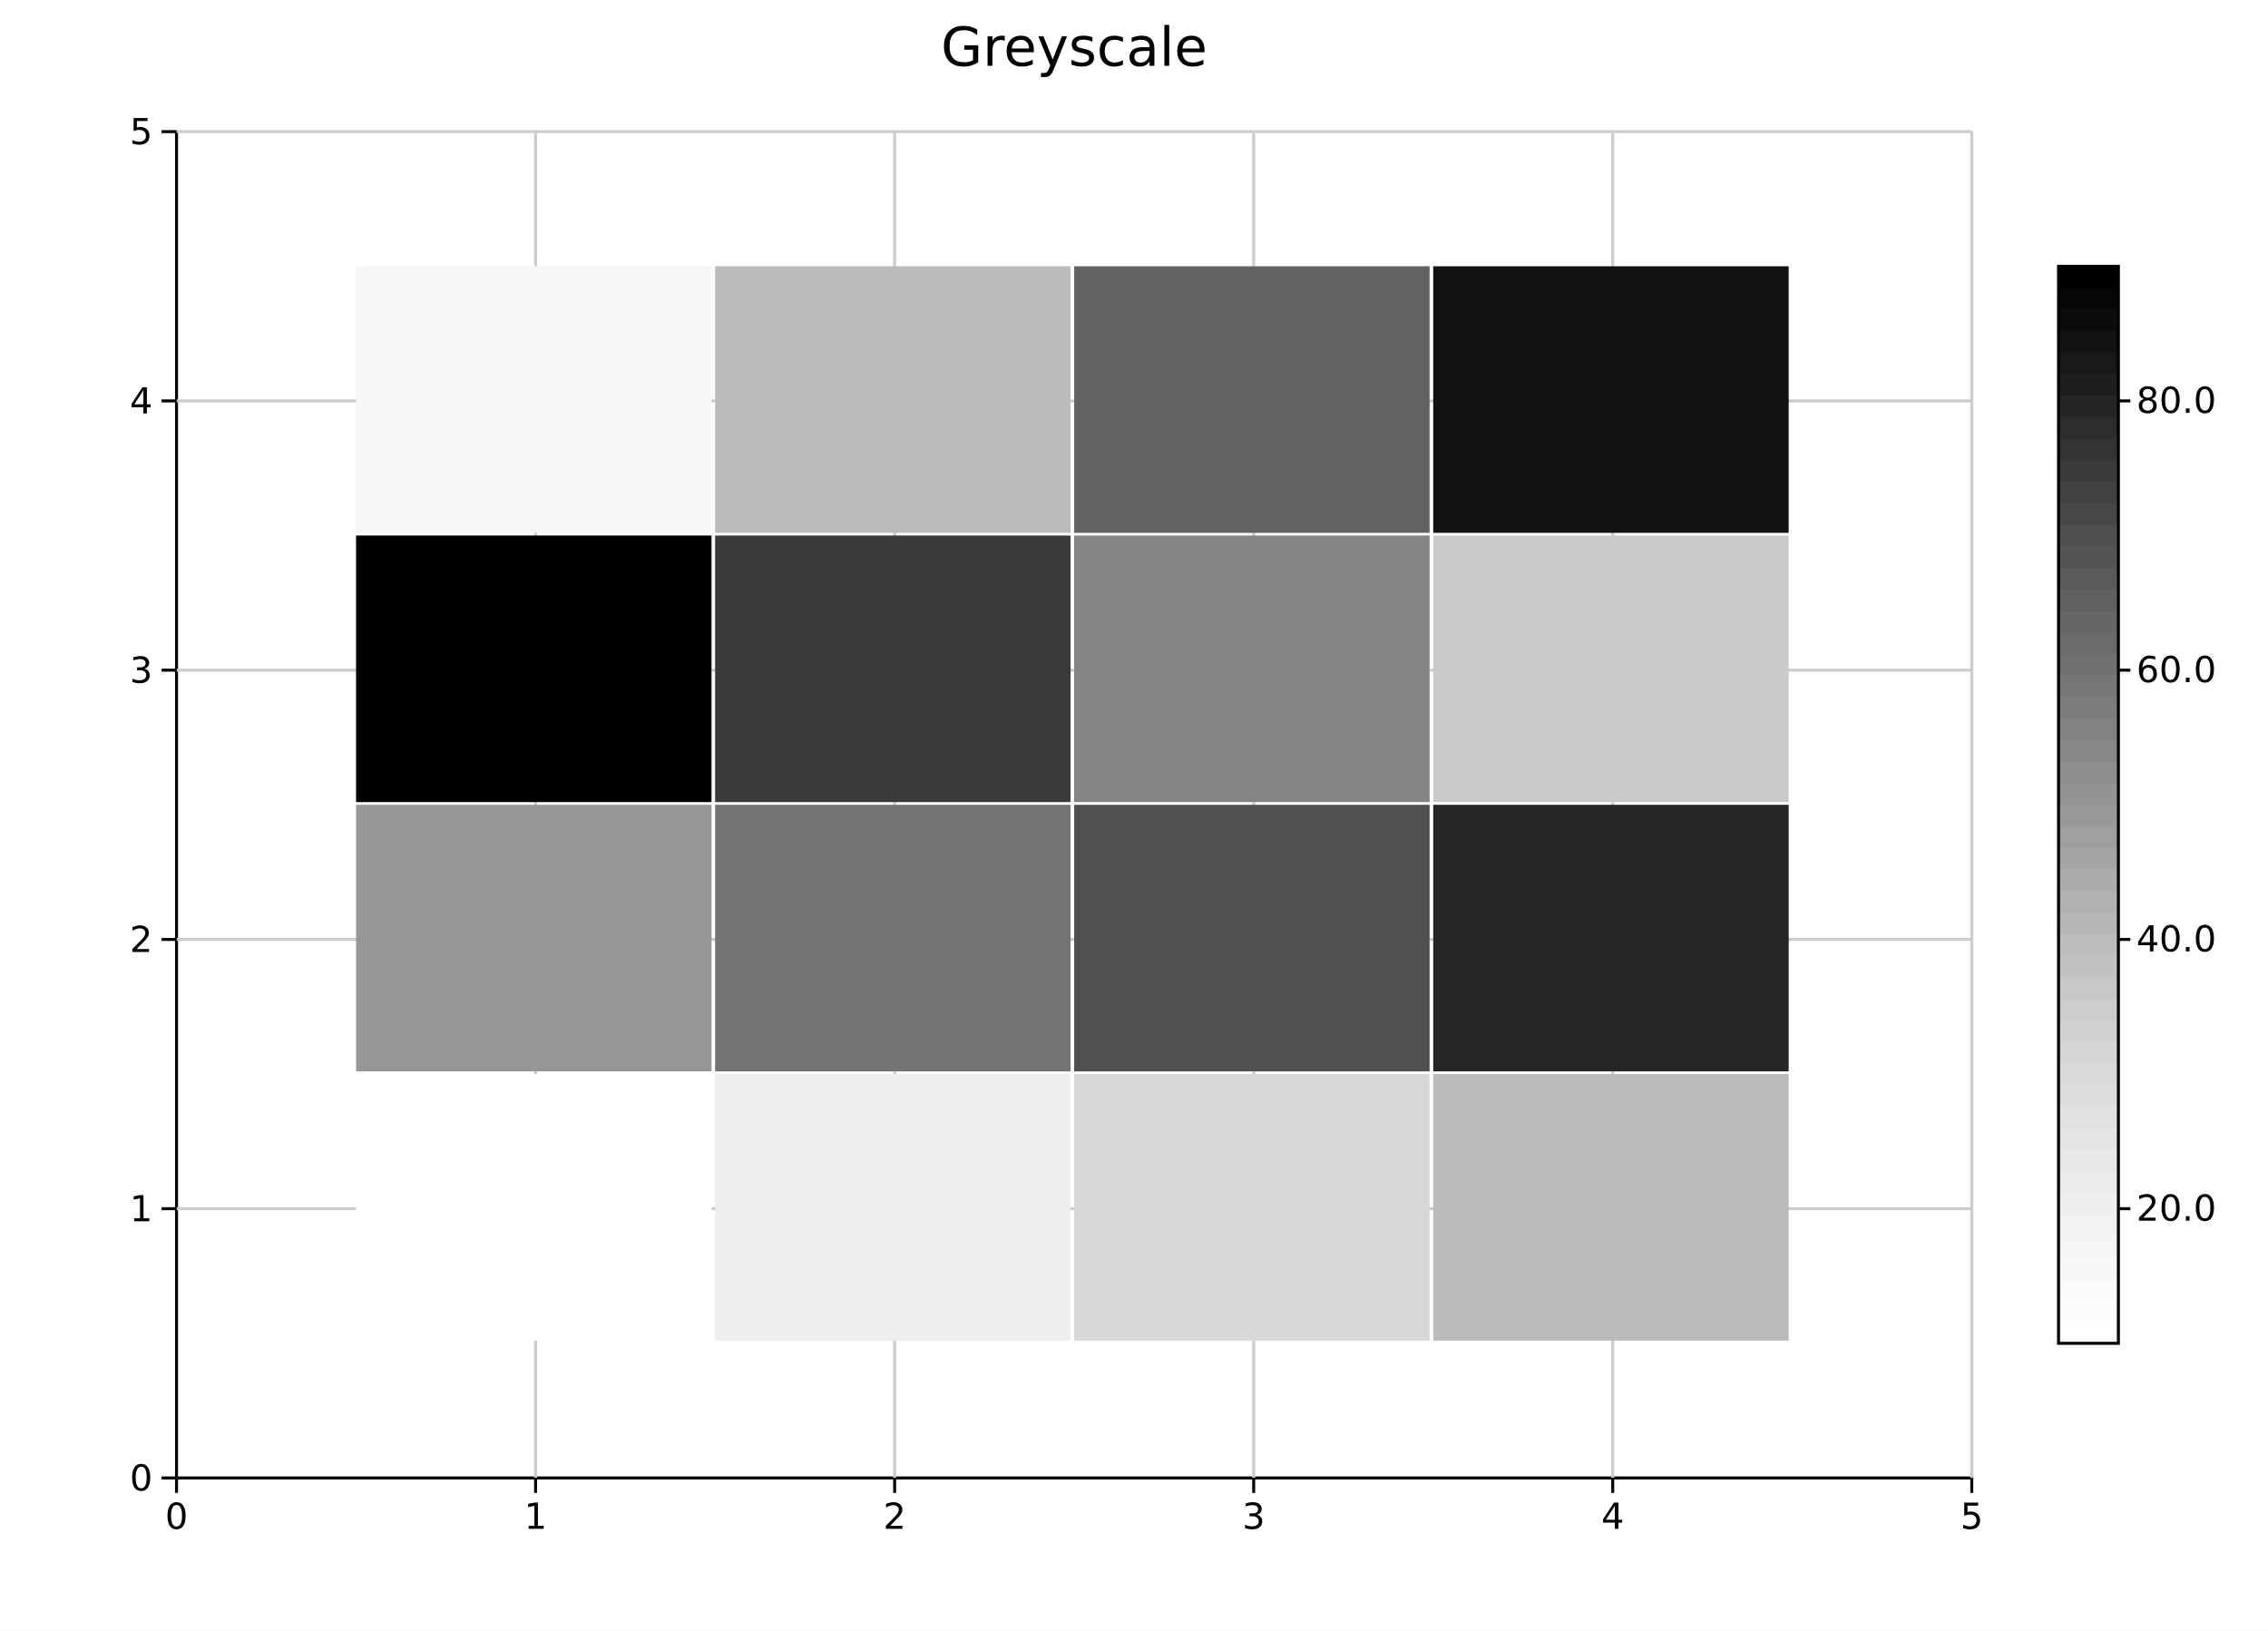
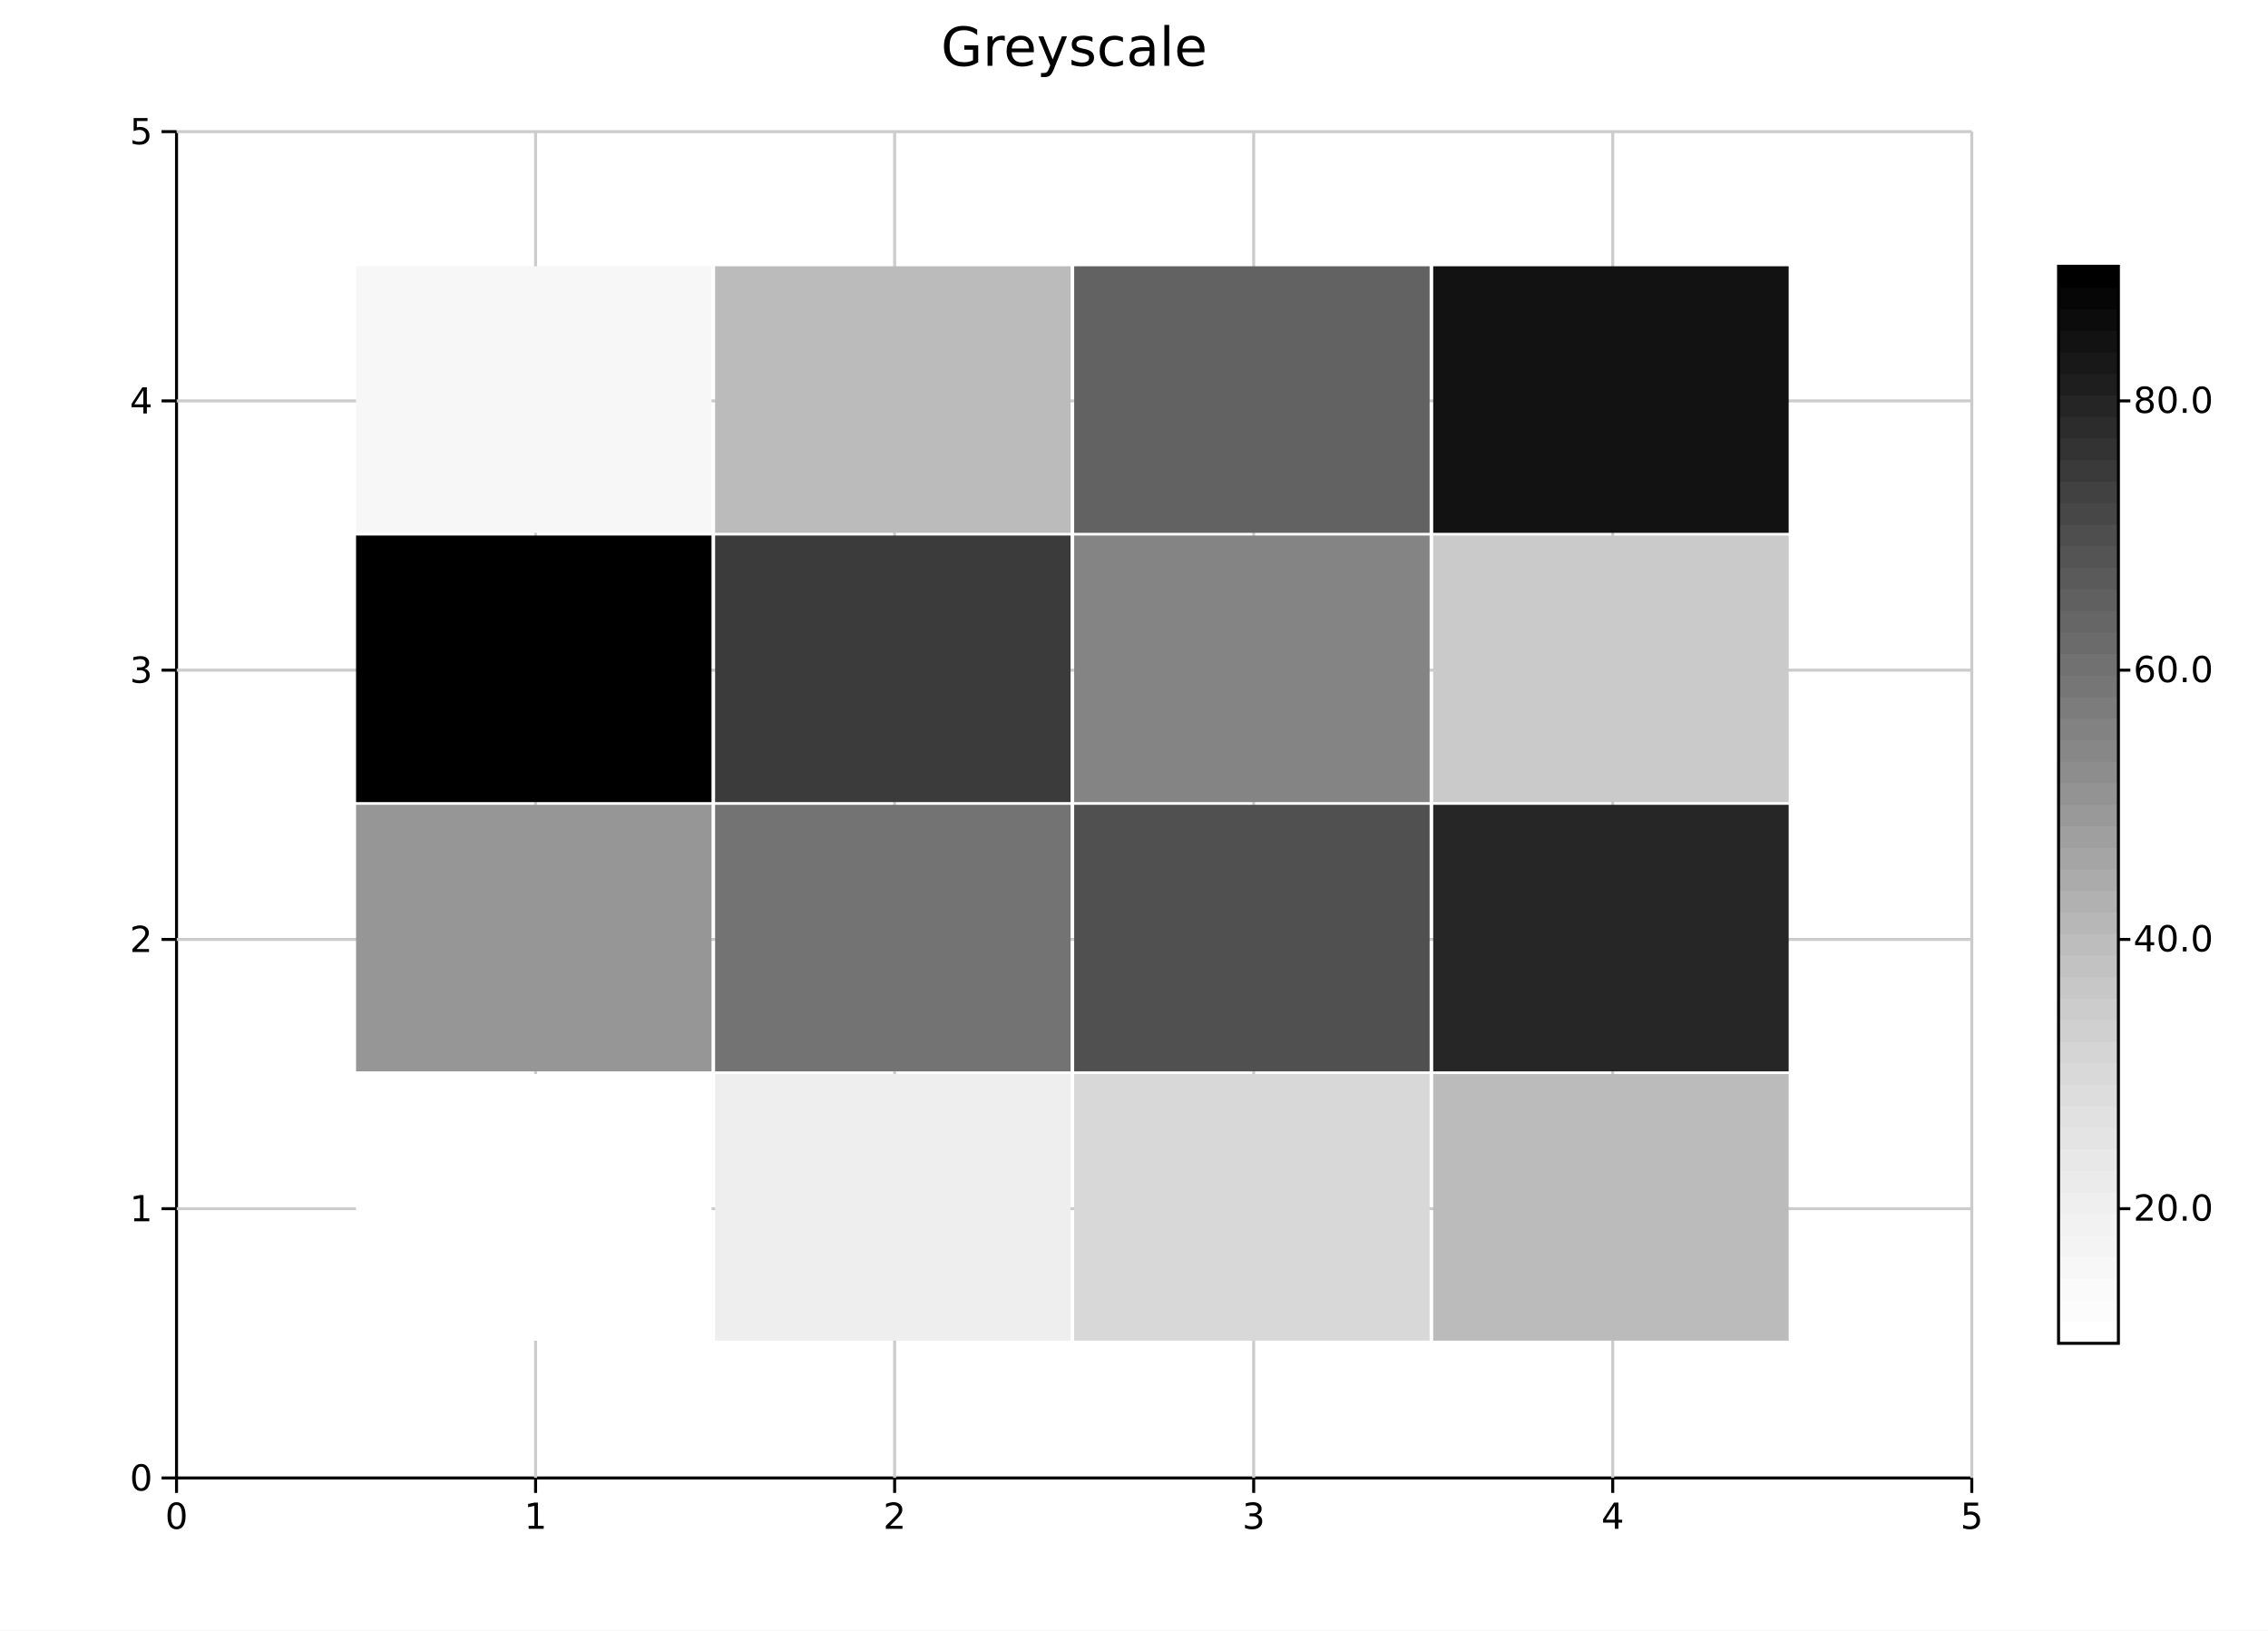
<svg xmlns="http://www.w3.org/2000/svg" width="758" height="545" font-family="DejaVu Sans, Liberation Sans, Arial, sans-serif" fill="black">
  <rect width="100%" height="100%" fill="white" />
  <line x1="59" y1="494" x2="659" y2="494" stroke="#000000" stroke-width="1" />
  <line x1="59" y1="44" x2="59" y2="494" stroke="#000000" stroke-width="1" />
  <line x1="179" y1="44" x2="179" y2="494" stroke="#cccccc" stroke-width="1" />
  <line x1="299" y1="44" x2="299" y2="494" stroke="#cccccc" stroke-width="1" />
  <line x1="419" y1="44" x2="419" y2="494" stroke="#cccccc" stroke-width="1" />
  <line x1="539" y1="44" x2="539" y2="494" stroke="#cccccc" stroke-width="1" />
  <line x1="659" y1="44" x2="659" y2="494" stroke="#cccccc" stroke-width="1" />
  <line x1="59" y1="404" x2="659" y2="404" stroke="#cccccc" stroke-width="1" />
  <line x1="59" y1="314" x2="659" y2="314" stroke="#cccccc" stroke-width="1" />
  <line x1="59" y1="224" x2="659" y2="224" stroke="#cccccc" stroke-width="1" />
  <line x1="59" y1="134" x2="659" y2="134" stroke="#cccccc" stroke-width="1" />
  <line x1="59" y1="44" x2="659" y2="44" stroke="#cccccc" stroke-width="1" />
  <line x1="59" y1="494" x2="59" y2="499" stroke="#000000" stroke-width="1" />
  <text x="59" y="511" font-size="12" text-anchor="middle">0</text>
  <line x1="179" y1="494" x2="179" y2="499" stroke="#000000" stroke-width="1" />
  <text x="179" y="511" font-size="12" text-anchor="middle">1</text>
  <line x1="299" y1="494" x2="299" y2="499" stroke="#000000" stroke-width="1" />
  <text x="299" y="511" font-size="12" text-anchor="middle">2</text>
  <line x1="419" y1="494" x2="419" y2="499" stroke="#000000" stroke-width="1" />
  <text x="419" y="511" font-size="12" text-anchor="middle">3</text>
  <line x1="539" y1="494" x2="539" y2="499" stroke="#000000" stroke-width="1" />
  <text x="539" y="511" font-size="12" text-anchor="middle">4</text>
  <line x1="659" y1="494" x2="659" y2="499" stroke="#000000" stroke-width="1" />
  <text x="659" y="511" font-size="12" text-anchor="middle">5</text>
  <line x1="54" y1="494" x2="59" y2="494" stroke="#000000" stroke-width="1" />
  <text x="51" y="498.2" font-size="12" text-anchor="end">0</text>
  <line x1="54" y1="404" x2="59" y2="404" stroke="#000000" stroke-width="1" />
  <text x="51" y="408.2" font-size="12" text-anchor="end">1</text>
  <line x1="54" y1="314" x2="59" y2="314" stroke="#000000" stroke-width="1" />
  <text x="51" y="318.2" font-size="12" text-anchor="end">2</text>
  <line x1="54" y1="224" x2="59" y2="224" stroke="#000000" stroke-width="1" />
  <text x="51" y="228.2" font-size="12" text-anchor="end">3</text>
  <line x1="54" y1="134" x2="59" y2="134" stroke="#000000" stroke-width="1" />
  <text x="51" y="138.2" font-size="12" text-anchor="end">4</text>
  <line x1="54" y1="44" x2="59" y2="44" stroke="#000000" stroke-width="1" />
  <text x="51" y="48.2" font-size="12" text-anchor="end">5</text>
  <text x="359" y="22" font-size="18" text-anchor="middle">Greyscale</text>
  <rect x="119" y="359" width="118.8" height="89.1" fill="#ffffff" />
  <rect x="239" y="359" width="118.8" height="89.1" fill="#eeeeee" />
  <rect x="359" y="359" width="118.8" height="89.1" fill="#d8d8d8" />
  <rect x="479" y="359" width="118.8" height="89.1" fill="#bbbbbb" />
  <rect x="119" y="269" width="118.8" height="89.1" fill="#969696" />
  <rect x="239" y="269" width="118.8" height="89.1" fill="#737373" />
  <rect x="359" y="269" width="118.8" height="89.1" fill="#505050" />
  <rect x="479" y="269" width="118.8" height="89.1" fill="#262626" />
  <rect x="119" y="179" width="118.8" height="89.1" fill="#000000" />
  <rect x="239" y="179" width="118.8" height="89.1" fill="#3b3b3b" />
  <rect x="359" y="179" width="118.8" height="89.1" fill="#848484" />
  <rect x="479" y="179" width="118.8" height="89.1" fill="#cacaca" />
  <rect x="119" y="89" width="118.8" height="89.1" fill="#f7f7f7" />
  <rect x="239" y="89" width="118.8" height="89.1" fill="#bbbbbb" />
  <rect x="359" y="89" width="118.8" height="89.1" fill="#626262" />
  <rect x="479" y="89" width="118.8" height="89.1" fill="#121212" />
  <rect x="688" y="89" width="20" height="7.7" fill="#000000" />
  <rect x="688" y="96.2" width="20" height="7.7" fill="#060606" />
  <rect x="688" y="103.4" width="20" height="7.7" fill="#0c0c0c" />
  <rect x="688" y="110.6" width="20" height="7.7" fill="#121212" />
  <rect x="688" y="117.8" width="20" height="7.7" fill="#181818" />
  <rect x="688" y="125" width="20" height="7.7" fill="#1e1e1e" />
  <rect x="688" y="132.2" width="20" height="7.7" fill="#252525" />
  <rect x="688" y="139.4" width="20" height="7.7" fill="#2c2c2c" />
  <rect x="688" y="146.6" width="20" height="7.7" fill="#333333" />
  <rect x="688" y="153.8" width="20" height="7.7" fill="#3a3a3a" />
  <rect x="688" y="161" width="20" height="7.7" fill="#414141" />
  <rect x="688" y="168.2" width="20" height="7.7" fill="#474747" />
  <rect x="688" y="175.4" width="20" height="7.7" fill="#4e4e4e" />
  <rect x="688" y="182.6" width="20" height="7.7" fill="#545454" />
  <rect x="688" y="189.8" width="20" height="7.7" fill="#5a5a5a" />
  <rect x="688" y="197" width="20" height="7.7" fill="#606060" />
  <rect x="688" y="204.2" width="20" height="7.7" fill="#666666" />
  <rect x="688" y="211.4" width="20" height="7.7" fill="#6b6b6b" />
  <rect x="688" y="218.6" width="20" height="7.7" fill="#717171" />
  <rect x="688" y="225.8" width="20" height="7.7" fill="#767676" />
  <rect x="688" y="233" width="20" height="7.7" fill="#7c7c7c" />
  <rect x="688" y="240.2" width="20" height="7.7" fill="#828282" />
  <rect x="688" y="247.4" width="20" height="7.7" fill="#878787" />
  <rect x="688" y="254.6" width="20" height="7.7" fill="#8d8d8d" />
  <rect x="688" y="261.8" width="20" height="7.7" fill="#939393" />
  <rect x="688" y="269" width="20" height="7.7" fill="#999999" />
  <rect x="688" y="276.2" width="20" height="7.7" fill="#9f9f9f" />
  <rect x="688" y="283.4" width="20" height="7.7" fill="#a5a5a5" />
  <rect x="688" y="290.6" width="20" height="7.7" fill="#ababab" />
  <rect x="688" y="297.8" width="20" height="7.7" fill="#b1b1b1" />
  <rect x="688" y="305" width="20" height="7.7" fill="#b7b7b7" />
  <rect x="688" y="312.2" width="20" height="7.7" fill="#bdbdbd" />
  <rect x="688" y="319.4" width="20" height="7.7" fill="#c2c2c2" />
  <rect x="688" y="326.6" width="20" height="7.7" fill="#c7c7c7" />
  <rect x="688" y="333.8" width="20" height="7.7" fill="#cccccc" />
  <rect x="688" y="341" width="20" height="7.7" fill="#d0d0d0" />
  <rect x="688" y="348.2" width="20" height="7.7" fill="#d5d5d5" />
  <rect x="688" y="355.4" width="20" height="7.7" fill="#d9d9d9" />
  <rect x="688" y="362.6" width="20" height="7.7" fill="#dddddd" />
  <rect x="688" y="369.8" width="20" height="7.7" fill="#e1e1e1" />
  <rect x="688" y="377" width="20" height="7.7" fill="#e4e4e4" />
  <rect x="688" y="384.2" width="20" height="7.7" fill="#e8e8e8" />
  <rect x="688" y="391.4" width="20" height="7.7" fill="#ebebeb" />
  <rect x="688" y="398.6" width="20" height="7.7" fill="#efefef" />
  <rect x="688" y="405.8" width="20" height="7.7" fill="#f2f2f2" />
  <rect x="688" y="413" width="20" height="7.7" fill="#f4f4f4" />
  <rect x="688" y="420.2" width="20" height="7.7" fill="#f7f7f7" />
  <rect x="688" y="427.4" width="20" height="7.7" fill="#fafafa" />
  <rect x="688" y="434.6" width="20" height="7.7" fill="#fcfcfc" />
  <rect x="688" y="441.8" width="20" height="7.7" fill="#ffffff" />
  <rect x="688" y="89" width="20" height="360" fill="none" stroke="#000000" stroke-width="1" />
  <line x1="708" y1="404" x2="712" y2="404" stroke="#000000" stroke-width="1" />
-   <text x="714" y="408" font-size="12" text-anchor="start">20.0</text>
+   <text x="713" y="408" font-size="12" text-anchor="start">20.0</text>
  <line x1="708" y1="314" x2="712" y2="314" stroke="#000000" stroke-width="1" />
-   <text x="714" y="318" font-size="12" text-anchor="start">40.0</text>
+   <text x="713" y="318" font-size="12" text-anchor="start">40.0</text>
  <line x1="708" y1="224" x2="712" y2="224" stroke="#000000" stroke-width="1" />
-   <text x="714" y="228" font-size="12" text-anchor="start">60.0</text>
+   <text x="713" y="228" font-size="12" text-anchor="start">60.0</text>
  <line x1="708" y1="134" x2="712" y2="134" stroke="#000000" stroke-width="1" />
-   <text x="714" y="138" font-size="12" text-anchor="start">80.0</text>
+   <text x="713" y="138" font-size="12" text-anchor="start">80.0</text>
</svg>
